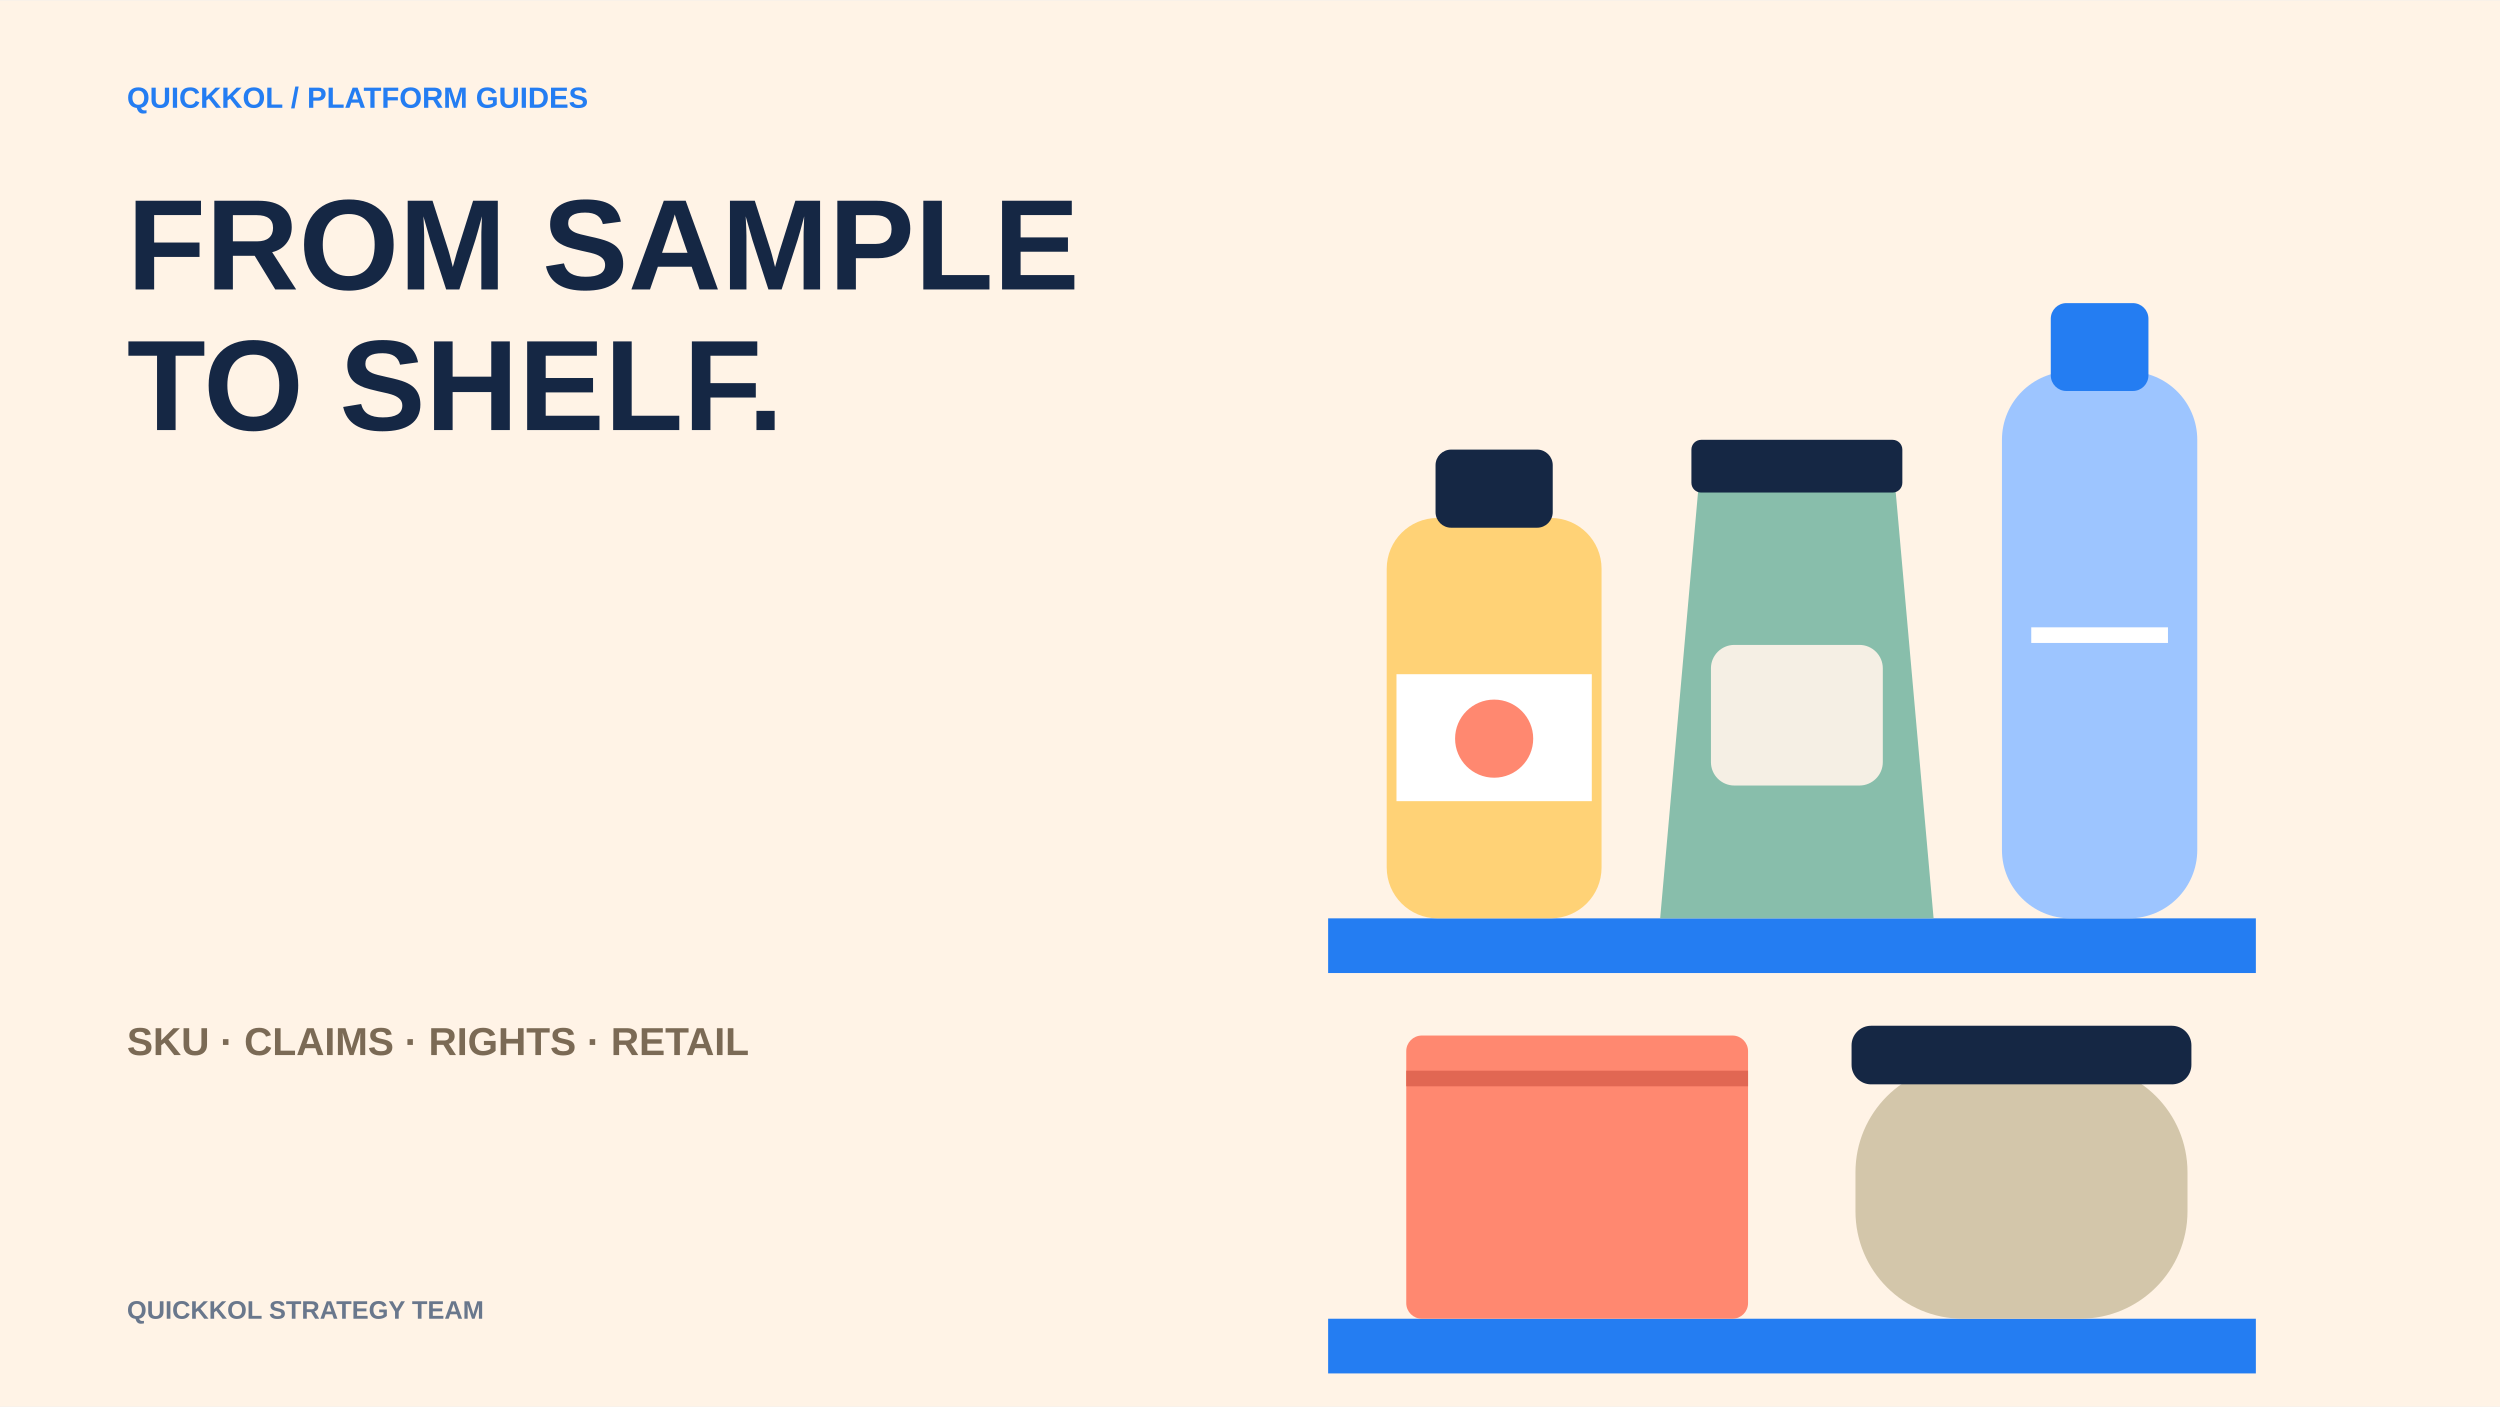
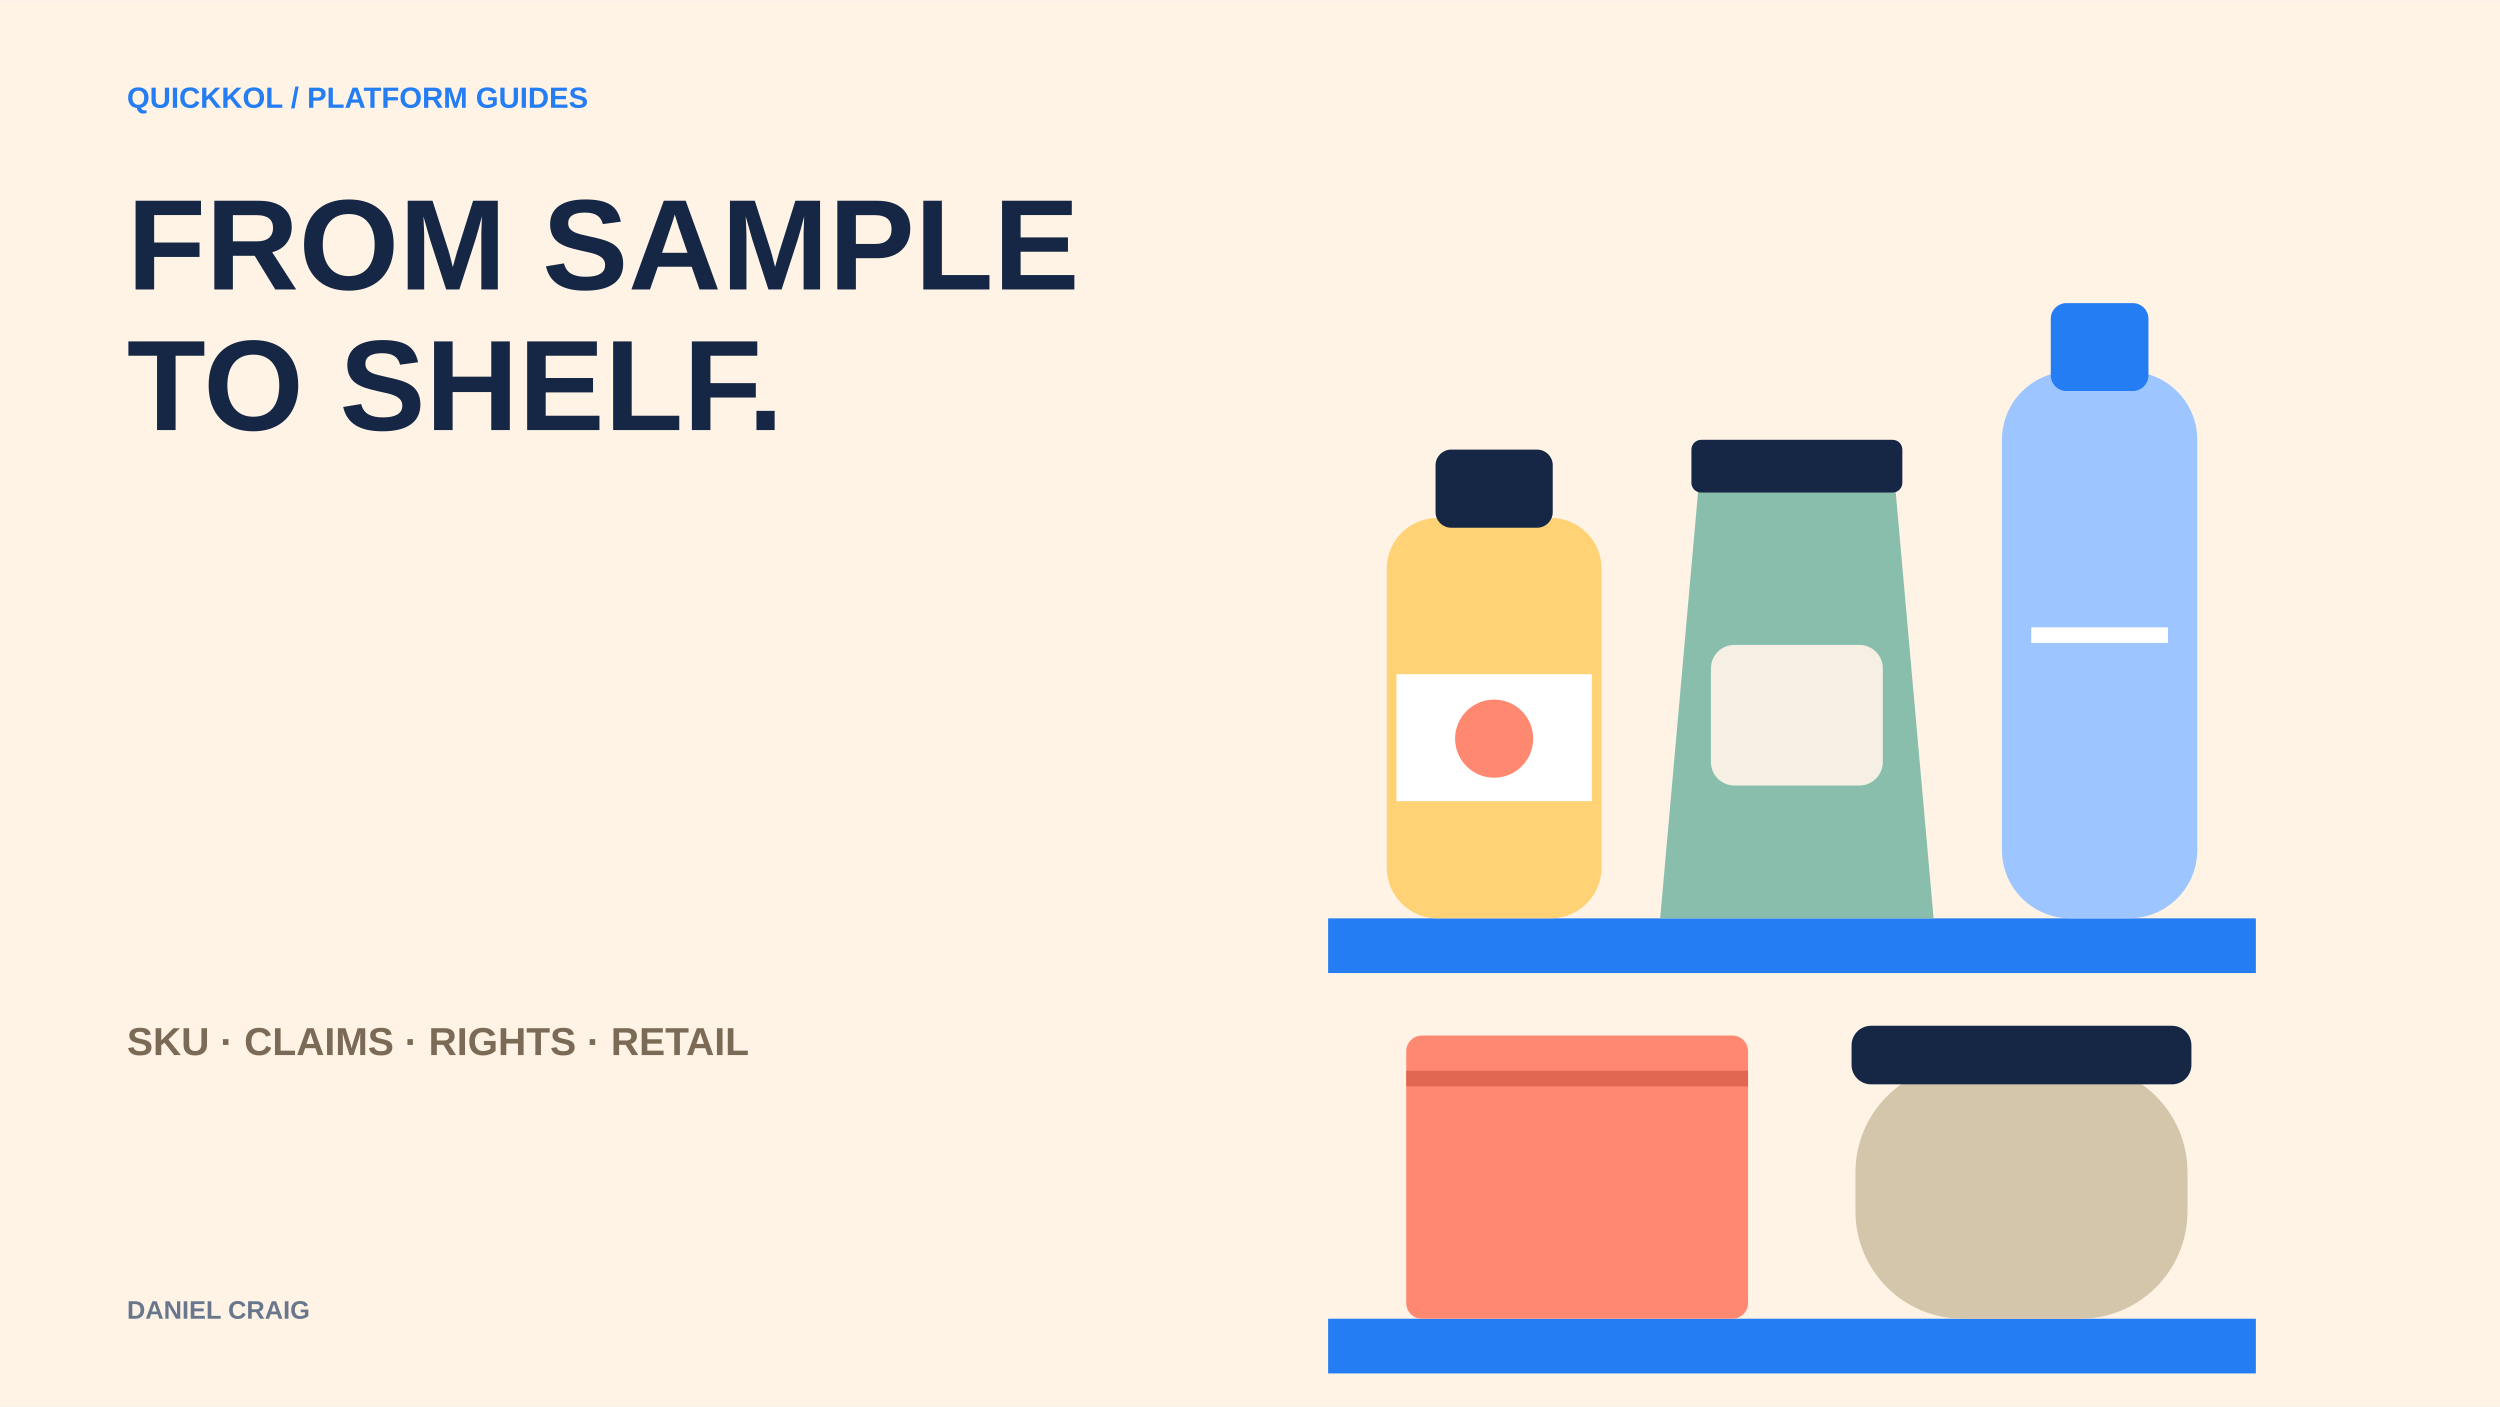
<svg xmlns="http://www.w3.org/2000/svg" width="1672" height="941" viewBox="0 0 1280 720" role="img">
  <rect width="1280" height="720" fill="#fff3e6" />
  <text x="65" y="55" font-family="Arial, Helvetica, sans-serif" font-size="15" font-weight="700" fill="#247df2">QUICKKOL / PLATFORM GUIDES</text>
  <text x="65" y="148" font-family="Arial, Helvetica, sans-serif" font-size="66" font-weight="900" fill="#152744">FROM SAMPLE</text>
  <text x="65" y="220" font-family="Arial, Helvetica, sans-serif" font-size="66" font-weight="900" fill="#152744">TO SHELF.</text>
  <g transform="translate(690 105)">
    <rect x="-10" y="365" width="475" height="28" fill="#247df2" />
    <rect x="-10" y="570" width="475" height="28" fill="#247df2" />
    <g>
      <rect x="20" y="160" width="110" height="205" rx="26" fill="#ffd276" />
      <rect x="45" y="125" width="60" height="40" rx="8" fill="#152744" />
      <rect x="25" y="240" width="100" height="65" fill="#ffffff" />
      <circle cx="75" cy="273" r="20" fill="#ff8870" />
    </g>
    <g>
      <path d="M180 140h100l20 225H160Z" fill="#88beab" />
      <rect x="176" y="120" width="108" height="27" rx="5" fill="#152744" />
      <rect x="186" y="225" width="88" height="72" rx="12" fill="#f5efe4" />
    </g>
    <g>
      <rect x="335" y="85" width="100" height="280" rx="35" fill="#9dc5ff" />
      <rect x="360" y="50" width="50" height="45" rx="8" fill="#247df2" />
      <path d="M350 220h70" stroke="#ffffff" stroke-width="8" />
    </g>
    <rect x="30" y="425" width="175" height="145" rx="8" fill="#ff8870" />
    <path d="M30 447h175" stroke="#e16753" stroke-width="8" />
    <rect x="260" y="440" width="170" height="130" rx="55" fill="#d3c6aa" />
    <rect x="258" y="420" width="174" height="30" rx="10" fill="#152744" />
  </g>
  <text x="65" y="540" font-family="Arial, Helvetica, sans-serif" font-size="20" font-weight="700" fill="#7b6a55">SKU · CLAIMS · RIGHTS · RETAIL</text>
-   <text x="65" y="675" font-family="Arial, Helvetica, sans-serif" font-size="13" font-weight="700" fill="#69778c">QUICKKOL STRATEGY TEAM</text>
+   <text x="65" y="675" font-family="Arial, Helvetica, sans-serif" font-size="13" font-weight="700" fill="#69778c">DANIEL CRAIG</text>
</svg>
